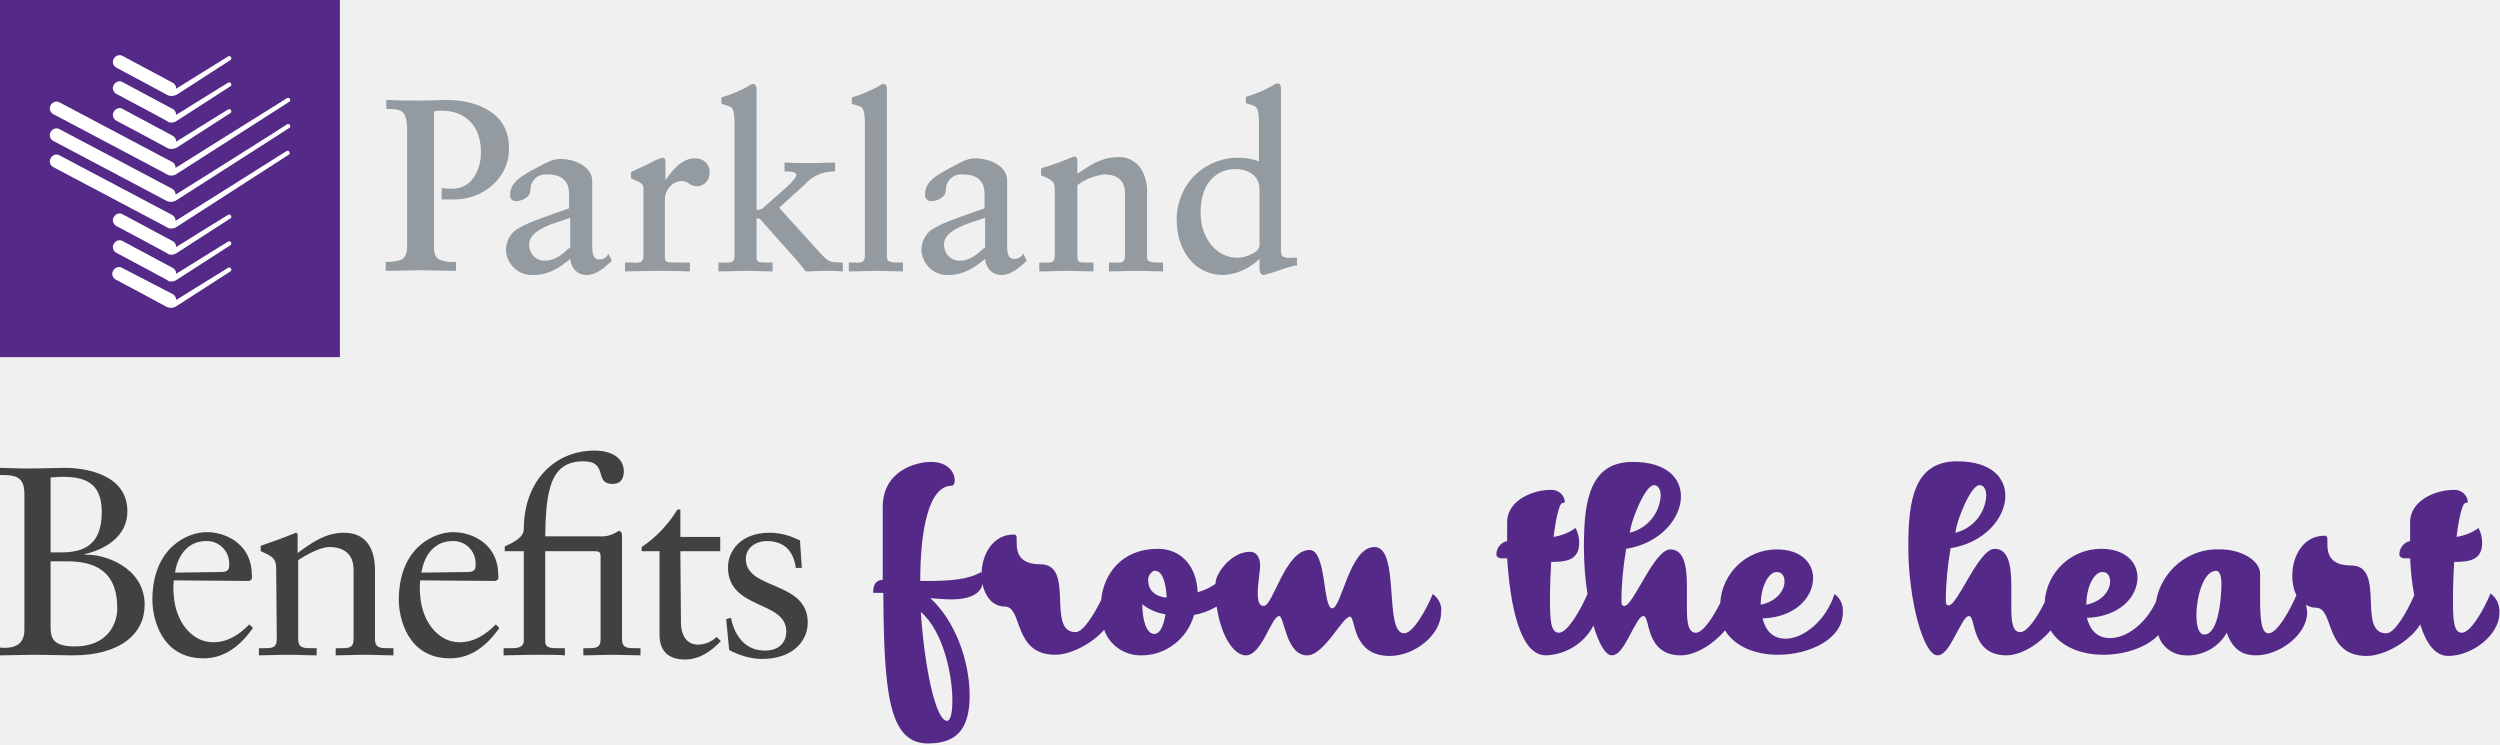
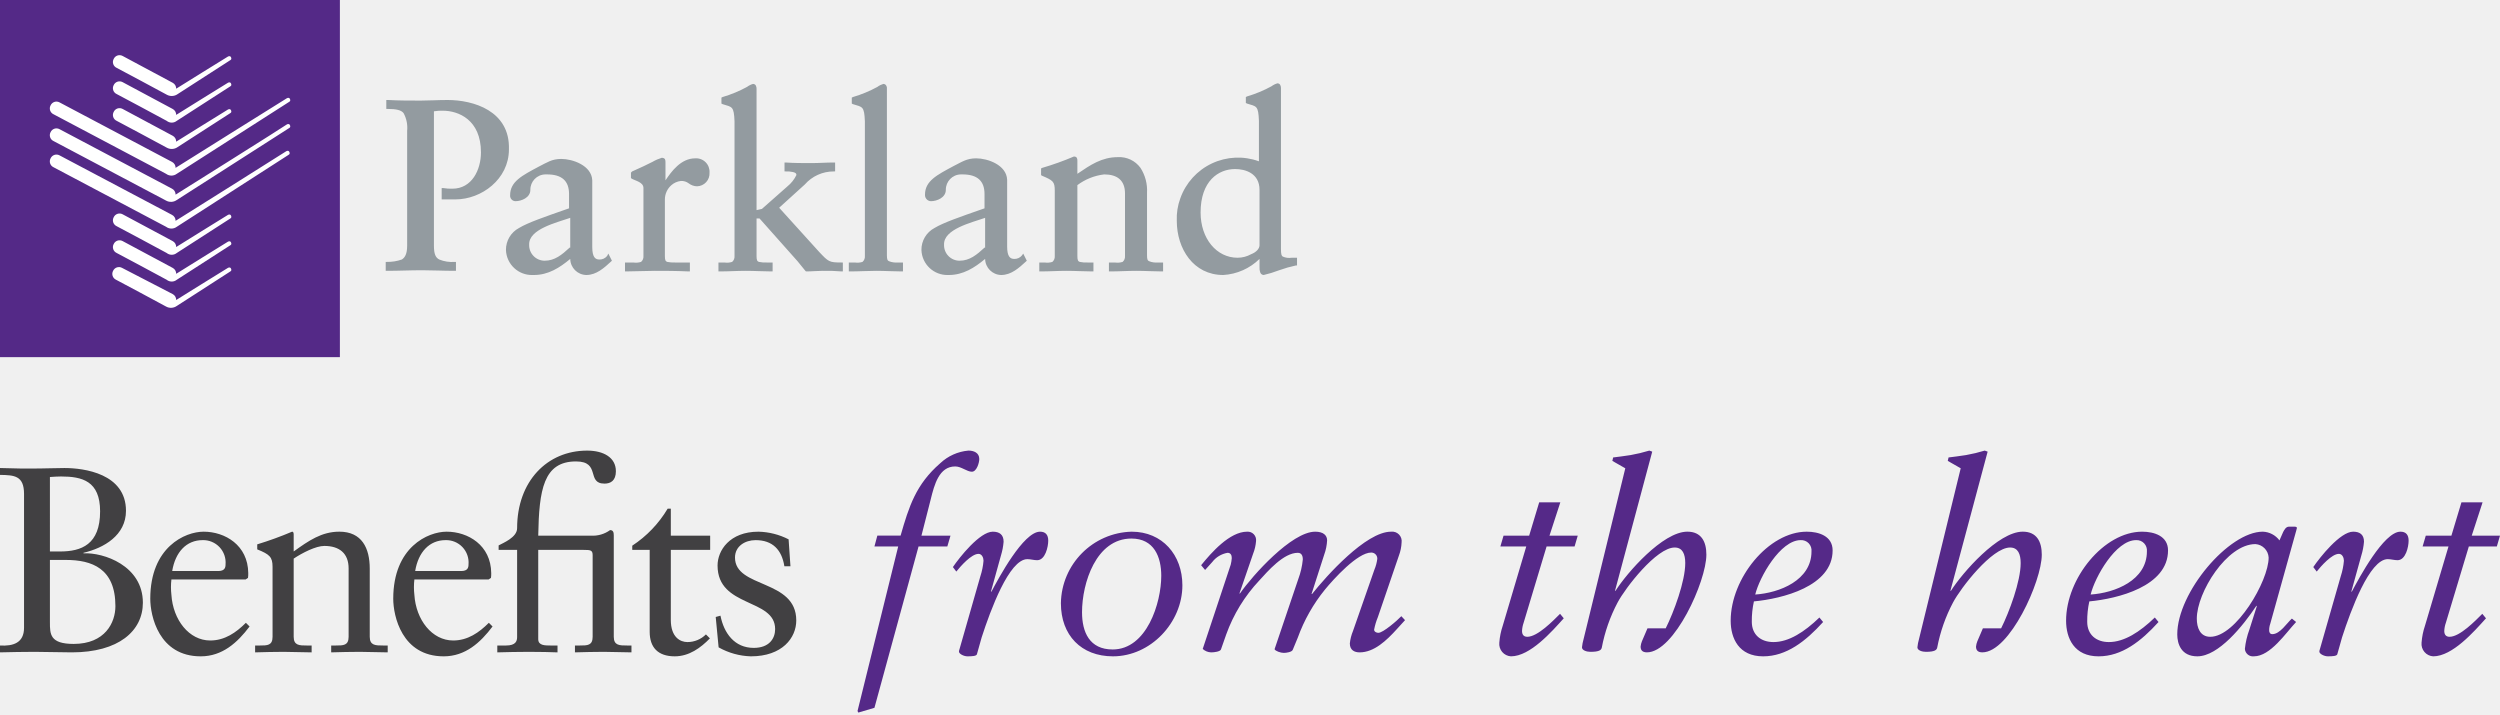
- <svg xmlns="http://www.w3.org/2000/svg" version="1.1" id="Layer_1" x="0px" y="0px" viewBox="0 0 420 125" style="enable-background:new 0 0 420 125;" xml:space="preserve">
-   <style type="text/css">
- 	.st0{fill:#939BA0;}
- 	.st1{fill:#542987;}
- 	.st2{fill:#FFFFFF;}
- 	.st3{fill:#552988;}
- 	.st4{fill:#414042;}
- </style>
-   <g>
-     <g>
-       <path class="st0" d="M205.5,46.2c2.3-0.1,4.4-1.1,6.1-2.7v1.4c0,0.3,0,0.5,0.1,0.8c0.1,0.3,0.3,0.5,0.6,0.5h0    c0.9-0.2,1.8-0.5,2.6-0.8c1.2-0.4,2.2-0.7,2.8-0.8h0.2v-1.3H217c-0.5,0.1-1,0-1.5-0.2c-0.2-0.1-0.3-0.4-0.3-1.3v-27    c0-0.3-0.1-0.8-0.6-0.8c-0.4,0.1-0.7,0.3-1,0.5c-1.3,0.7-2.7,1.3-4.1,1.7l-0.2,0.1v1l0.2,0.1c1.6,0.5,1.9,0.3,2,2.9v6.8    c-5.4-1.9-11.3,0.8-13.2,6.2c-0.4,1.2-0.7,2.5-0.6,3.8C197.7,41.8,200.5,46.2,205.5,46.2z M207.5,28.4c1.7,0,4.1,0.7,4.1,3.5v9.3    c0,0.6-0.6,1.2-1.4,1.5c-0.7,0.4-1.5,0.6-2.3,0.6c-3.5,0-6.2-3.2-6.2-7.6C201.7,30.4,204.7,28.4,207.5,28.4L207.5,28.4z" />
-       <path class="st0" d="M193.1,43.9c-0.3-0.1-0.4-0.3-0.4-1l0-10.5c0.1-1.5-0.3-2.9-1.1-4.2c-0.9-1.2-2.3-1.9-3.8-1.8    c-2.7,0-4.6,1.3-6.8,2.8l0-2.2c0-0.2,0-0.3-0.1-0.5c-0.1-0.1-0.2-0.2-0.4-0.2l-0.1,0l0,0c-1.7,0.7-3.5,1.4-5.3,1.9l-0.2,0.1l0,1.1    l0.1,0.1c1.9,0.8,2.2,1,2.2,2.5V43c0,0.6-0.2,0.8-0.4,1c-0.4,0.1-0.9,0.2-1.3,0.1l-0.7,0l-0.2,0v1.5l0.2,0c1.5,0,2.9-0.1,4.4-0.1    c1.5,0,2.9,0.1,4.3,0.1h0.2v-1.5l-1,0c-0.5,0-0.9,0-1.3-0.1c-0.3-0.1-0.4-0.3-0.4-1l0-11.9c1.3-1,2.9-1.6,4.5-1.8    c2.2,0,3.5,1,3.5,3.2V43c0,0.6-0.2,0.8-0.4,1c-0.4,0.1-0.9,0.2-1.3,0.1h-1v1.5l0.2,0c1.5,0,2.9-0.1,4.4-0.1c1.5,0,2.9,0.1,4.3,0.1    h0.2v-1.5h-1C194,44.1,193.5,44.1,193.1,43.9z" />
-       <path class="st0" d="M156.4,33.8c1,0,2.5-0.6,2.5-1.9c0-1.4,1.1-2.6,2.5-2.6c0.1,0,0.2,0,0.3,0c2.5,0,3.7,1.1,3.7,3.3V35    c-4.3,1.5-6.9,2.4-8.4,3.3c-1.4,0.7-2.2,2.2-2.2,3.7c0.1,2.4,2.1,4.3,4.5,4.2c0,0,0.1,0,0.1,0c2.4,0,4.3-1.2,6.1-2.7    c0.1,1.5,1.2,2.7,2.7,2.7c1.7,0,3-1.2,4.2-2.3l0.1-0.1l-0.1-0.2l-0.5-1l-0.2,0.3c-0.3,0.4-0.8,0.6-1.3,0.6c-0.7,0-1.2-0.4-1.2-2.1    V30.2c-0.1-2.5-3.3-3.6-5.2-3.6c-1.6,0-2.4,0.6-3.8,1.3c-2.8,1.5-4.8,2.5-4.8,4.8C155.4,33.3,155.8,33.8,156.4,33.8    C156.3,33.8,156.3,33.8,156.4,33.8z M165.4,41.6c-1.3,1.2-2.5,2.2-4.2,2.2c-1.5,0-2.6-1.2-2.6-2.7c-0.1-2.6,4.6-3.7,6.9-4.5V41.6z    " />
-       <path class="st0" d="M149.4,43.9c-0.3-0.1-0.4-0.3-0.4-1V14.9c0-0.2,0-0.4-0.1-0.5c-0.1-0.2-0.3-0.3-0.5-0.3    c-0.4,0.1-0.7,0.3-1,0.5c-1.3,0.7-2.7,1.3-4.1,1.7l-0.2,0.1v1l0.2,0.1c1.6,0.5,1.9,0.3,2,2.9V43c0,0.6-0.2,0.8-0.4,1    c-0.4,0.1-0.9,0.2-1.3,0.1h-1v1.5l0.2,0c1.5,0,3-0.1,4.4-0.1c1.5,0,2.9,0.1,4.3,0.1h0.2v-1.5h-0.9    C150.3,44.1,149.8,44.1,149.4,43.9z" />
-       <path class="st0" d="M137.6,42.3l-6.7-7.4l4.3-3.9c1.2-1.4,3-2.2,4.9-2.2h0.2v-1.5l-0.2,0c-1.3,0-2.5,0.1-3.8,0.1    c-1.4,0-2.9,0-4.3-0.1l-0.2,0v1.5h0.2c0.4,0,0.8,0,1.2,0.1c0.4,0.1,0.6,0.2,0.6,0.5c0,0.3-0.9,1.4-1.5,1.9l-4.3,3.8l-0.9,0.2V14.9    c0-0.3-0.1-0.8-0.6-0.8c-0.4,0.1-0.7,0.3-1,0.5c-1.3,0.7-2.7,1.3-4.1,1.7l-0.2,0.1v1l0.2,0.1c1.6,0.5,1.9,0.3,2,2.9V43    c0,0.6-0.2,0.8-0.4,1c-0.4,0.1-0.9,0.2-1.3,0.1h-1v1.5l0.2,0c1.5,0,2.9-0.1,4.4-0.1c1.5,0,2.9,0.1,4.3,0.1l0.2,0v-1.5h-1    c-0.5,0-0.9,0-1.3-0.1c-0.3-0.1-0.4-0.3-0.4-1v-6.3h0.5l6.4,7.2c0.4,0.5,0.9,1.1,1.3,1.6l0.1,0.1l0.1,0c0.9,0,1.8-0.1,2.7-0.1    c1.4,0,2.1,0,3.2,0.1l0.2,0v-1.5l-0.2,0C139.3,44.1,139.2,44,137.6,42.3z" />
-       <path class="st0" d="M116.8,26.6c-2.4,0-4,2.2-5,3.7v-3c0-0.2,0-0.4-0.1-0.6c-0.1-0.1-0.3-0.2-0.5-0.2c-0.6,0.2-1.1,0.4-1.6,0.7    c-0.8,0.4-2,1-3.4,1.6L106,29v0.9l0.1,0.1c0.7,0.4,2,0.6,2,1.6V43c0,0.6-0.2,0.8-0.4,1c-0.4,0.1-0.9,0.2-1.3,0.1H105v1.5l0.2,0    c1.5,0,3.2-0.1,4.8-0.1c1.7,0,3.4,0,5.7,0.1l0.2,0v-1.5h-2.5c-0.4,0-0.9,0-1.3-0.1c-0.3-0.1-0.4-0.3-0.4-1l0-9.5    c0-0.9,0.4-1.8,1.1-2.4c0.4-0.4,1-0.6,1.6-0.7c0.5,0,0.9,0.1,1.3,0.4c0.4,0.3,0.9,0.5,1.4,0.5c1.2,0,2.2-1.1,2.1-2.3c0,0,0,0,0,0    C119.3,27.6,118.2,26.6,116.8,26.6C116.8,26.6,116.8,26.6,116.8,26.6z" />
-       <path class="st0" d="M86.6,33.8c1,0,2.5-0.6,2.5-1.9c0-1.4,1.1-2.6,2.5-2.6c0.1,0,0.2,0,0.3,0c2.5,0,3.7,1.1,3.7,3.3V35    c-4.3,1.5-6.9,2.4-8.4,3.3c-1.4,0.7-2.2,2.2-2.2,3.7c0.1,2.4,2.1,4.3,4.5,4.2c0.1,0,0.1,0,0.2,0c2.4,0,4.3-1.2,6.1-2.7    c0.1,1.5,1.2,2.7,2.7,2.7c1.7,0,3-1.2,4.2-2.3l0.1-0.1l-0.1-0.2l-0.5-1L102,43c-0.3,0.4-0.8,0.6-1.3,0.6c-0.7,0-1.2-0.4-1.2-2.1    l0-11.2c-0.1-2.5-3.3-3.6-5.2-3.6c-1.6,0-2.4,0.6-3.8,1.3c-2.8,1.5-4.8,2.5-4.8,4.8C85.6,33.3,86.1,33.8,86.6,33.8    C86.6,33.8,86.6,33.8,86.6,33.8z M95.7,41.6c-1.3,1.2-2.5,2.2-4.2,2.2c-1.5,0-2.6-1.2-2.6-2.7c-0.1-2.6,4.6-3.7,6.9-4.5V41.6z" />
-       <path class="st0" d="M75.2,16.8c-1.7,0-3.1,0.1-4.5,0.1c-1.8,0-3.7,0-5.5-0.1l-0.3,0l0,0.2l0,1.3h0.2c1.5,0,2.3,0.2,2.7,0.7    c0.4,0.5,0.6,1.5,0.6,3v19.3c0,1.4-0.4,2-0.9,2.3c-0.8,0.3-1.7,0.4-2.5,0.4l-0.2,0v1.5l0.2,0c2,0,3.9-0.1,5.9-0.1    c1.8,0,3.5,0.1,5.5,0.1h0.2l0-1.5l-0.2,0c-0.9,0.1-1.8-0.1-2.6-0.4c-0.6-0.3-0.9-0.9-0.9-2.3V18.7c0.5-0.1,1-0.1,1.5-0.1    c2.6,0,6.4,1.5,6.4,7c0,2.9-1.5,6.1-4.8,6.1c-0.5,0-1,0-1.5-0.1l-0.3,0v1.9h0.2c0.6,0,1.3,0,2.1,0c4.4,0,9-3.4,9-8.4    C85.7,18.6,79.5,16.8,75.2,16.8z" />
-     </g>
-     <rect class="st1" width="57.1" height="60" />
-     <path class="st2" d="M29.7,15.9l9-5.8c0.2-0.1,0.2-0.3,0.1-0.5c0,0,0,0,0,0l0,0c-0.1-0.2-0.3-0.2-0.5-0.1c-0.2,0.1-8.7,5.4-8.7,5.4   c0-0.4-0.2-0.8-0.6-1l-8.4-4.5c-0.5-0.3-1.2-0.1-1.5,0.5c0,0,0,0,0,0l0,0c-0.3,0.5-0.1,1.2,0.5,1.5c0,0,0,0,0,0   c0,0,7.9,4.2,8.4,4.5C28.4,16.2,29.1,16.2,29.7,15.9z" />
-     <path class="st2" d="M29.7,20.3l9-5.8c0.2-0.1,0.2-0.3,0.1-0.5c0,0,0,0,0,0l0,0c-0.1-0.2-0.3-0.2-0.5-0.1c-0.2,0.1-8.7,5.4-8.7,5.4   c0-0.4-0.2-0.8-0.6-1l-8.4-4.5c-0.5-0.3-1.2-0.1-1.5,0.5c0,0,0,0,0,0l0,0c-0.3,0.5-0.1,1.2,0.5,1.5c0,0,7.9,4.2,8.4,4.5   C28.4,20.7,29.1,20.7,29.7,20.3z" />
-     <path class="st2" d="M29.7,24.8l9-5.8c0.2-0.1,0.2-0.3,0.1-0.5c0,0,0,0,0,0l0,0c-0.1-0.2-0.3-0.2-0.5-0.1c-0.2,0.1-8.7,5.4-8.7,5.4   c0-0.4-0.2-0.8-0.6-1l-8.4-4.5c-0.5-0.3-1.2-0.1-1.5,0.5c0,0,0,0,0,0l0,0c-0.3,0.5-0.1,1.2,0.5,1.5c0,0,0,0,0,0   c0,0,7.9,4.2,8.4,4.5C28.4,25.1,29.1,25.1,29.7,24.8z" />
-     <path class="st2" d="M29.7,29.2l18.9-12.1c0.2-0.1,0.2-0.3,0.1-0.5l0,0c-0.1-0.2-0.3-0.2-0.5-0.1C48,16.6,29.5,28.2,29.5,28.2   c0-0.4-0.2-0.8-0.6-1L10,17.2c-0.5-0.3-1.2-0.1-1.5,0.5l0,0c-0.3,0.5-0.1,1.2,0.5,1.5c0,0,0,0,0,0c0,0,18.3,9.7,18.9,10   C28.4,29.6,29.1,29.6,29.7,29.2z" />
-     <path class="st2" d="M29.7,33.6l18.9-12.1c0.2-0.1,0.2-0.3,0.1-0.5l0,0c-0.1-0.2-0.3-0.2-0.5-0.1C48,21.1,29.5,32.7,29.5,32.7   c0-0.4-0.2-0.8-0.6-1L10,21.7c-0.5-0.3-1.2-0.1-1.5,0.5c0,0,0,0,0,0l0,0c-0.3,0.5-0.1,1.2,0.5,1.5c0,0,0,0,0,0   c0,0,18.3,9.7,18.9,10C28.4,34,29.1,34,29.7,33.6z" />
-     <path class="st2" d="M29.7,38.1L48.5,26c0.2-0.1,0.2-0.3,0.1-0.5l0,0c-0.1-0.2-0.3-0.2-0.5-0.1C48,25.5,29.5,37.1,29.5,37.1   c0-0.4-0.2-0.8-0.6-1L10,26.1c-0.5-0.3-1.2-0.1-1.5,0.5l0,0c-0.3,0.5-0.1,1.2,0.5,1.5c0,0,18.3,9.7,18.9,10   C28.4,38.5,29.1,38.5,29.7,38.1z" />
-     <path class="st2" d="M29.7,42.5l9-5.8c0.2-0.1,0.2-0.3,0.1-0.5c0,0,0,0,0,0l0,0c-0.1-0.2-0.3-0.2-0.5-0.1c-0.2,0.1-8.7,5.4-8.7,5.4   c0-0.4-0.2-0.8-0.6-1l-8.4-4.5c-0.5-0.3-1.2-0.1-1.5,0.5l0,0c-0.3,0.5-0.1,1.2,0.5,1.5c0,0,7.9,4.2,8.4,4.5   C28.4,42.9,29.1,42.9,29.7,42.5z" />
-     <path class="st2" d="M29.7,47l9-5.8c0.2-0.1,0.2-0.3,0.1-0.5c0,0,0,0,0,0l0,0c-0.1-0.2-0.3-0.2-0.5-0.1c-0.2,0.1-8.7,5.4-8.7,5.4   c0-0.4-0.2-0.8-0.6-1l-8.4-4.5c-0.5-0.3-1.2-0.1-1.5,0.5c0,0,0,0,0,0l0,0c-0.3,0.5-0.1,1.2,0.5,1.5c0,0,7.9,4.2,8.4,4.5   C28.4,47.4,29.1,47.4,29.7,47z" />
-     <path class="st2" d="M29.7,51.4l9-5.8c0.2-0.1,0.2-0.3,0.1-0.5c0,0,0,0,0,0l0,0c-0.1-0.2-0.3-0.2-0.5-0.1c-0.2,0.1-8.7,5.4-8.7,5.4   c0-0.4-0.2-0.8-0.6-1L20.5,45c-0.5-0.3-1.2-0.1-1.5,0.5c0,0,0,0,0,0l0,0c-0.3,0.5-0.1,1.2,0.5,1.5c0,0,7.9,4.2,8.4,4.5   C28.4,51.8,29.1,51.8,29.7,51.4z" />
-   </g>
-   <g>
-     <path class="st3" d="M155.8,97.6h-1.2c0-8.5,1.4-16,5.3-16c0.3,0,0.5-0.4,0.5-0.9c0-1.2-1-3.1-4-3.1c-2.4,0-8.1,1.4-8.1,7.6   c0,4.5,0,8.6,0,12.2c-1.4,0.1-1.6,1.1-1.6,2.2c0.5,0,1.1,0,1.7,0c0.1,16.8,0.9,25.3,7.5,25.3c4.9,0,7-2.5,7-8.1   c0-5.8-2.5-12.6-6.6-16.3c1.4,0.1,2.5,0.2,3.5,0.2c3,0,5.3-0.9,5.3-3.1c0-0.5-0.1-1-0.3-1.5C162.7,97.4,159.4,97.6,155.8,97.6z    M160,117.7c0,2-0.3,3.4-0.9,3.4c-1.9,0-3.8-9-4.4-18.3C158.5,106.1,160,113.4,160,117.7z M240.7,99.8c-1,2.5-3.3,6.6-4.8,6.6   c-3.5,0-0.6-14.5-5-14.5c-4.2,0-5.5,10.3-7.1,10.3s-0.9-9.8-3.8-9.8c-4.1,0-6.1,9.4-7.7,9.4c-0.8,0-1-0.9-1-2.2   c0-1.6,0.4-3.6,0.4-4.6c0-1-0.4-2.3-1.7-2.3c-3.2,0-5.8,3.7-5.8,5.3c0,0,0,0.1,0,0.1c-0.9,0.6-1.9,1.1-3,1.4   c-0.1-3.9-2.4-7.3-6.7-7.3c-6,0-9.1,4.2-9.5,8.6c-1.2,2.4-3,5.4-4.3,5.4c-5,0,0-11.4-5.9-11.4c-3.6,0-4-2-4-3.6v-0.9   c0-0.3-0.2-0.5-0.4-0.5c0,0,0,0-0.1,0c-3.6,0-5.4,3.5-5.4,6.7c0,2.8,1.4,5.4,3.9,5.4c3.1,0,1.3,8.1,8.5,8.1c2.6,0,6.2-1.9,8.2-4.2   c0.9,2.6,3.4,4.3,6.1,4.3c4.2,0.1,7.9-2.8,9-6.8c1.3-0.2,2.6-0.7,3.8-1.4c0.8,5.3,3,8.2,4.9,8.2c2.7,0,4.3-6.6,5.6-6.6   c0.9,0,1.1,6.6,4.7,6.6c2.9,0,5.9-6.5,7.2-6.5c1,0,0.2,6.6,6.7,6.6c4.1,0,8.6-3.5,8.6-7.3C242.3,101.7,241.7,100.5,240.7,99.8z    M193.9,106.5c-1.3,0-2-2.4-2-5c1.1,0.9,2.5,1.5,3.9,1.7C195.5,105.1,194.9,106.5,193.9,106.5L193.9,106.5z M192.9,97.6   c-0.1-0.7,0.3-1.3,0.9-1.7c0.1,0,0.2,0,0.3,0c1.2,0,1.8,2.1,1.9,4.5C193.7,100.2,192.9,98.8,192.9,97.6L192.9,97.6z M308.2,99.8   c-1.5,4.6-5.3,7.5-8.2,7.5c-2.3,0-3.4-1.5-3.9-3.4c5.6-0.2,8.5-3.6,8.5-6.8c0-2.5-2-4.8-6.1-4.8c-5,0-9.2,3.9-9.5,9   c-1.2,2.4-2.9,5-4.1,5c-1.3,0-1.5-1.8-1.5-4.1c0-1.2,0-2.5,0-3.7c0-3.2-0.4-6.2-2.8-6.2c-2.7,0-6.2,9.5-7.7,9.5   c-0.5,0-0.5-0.4-0.5-0.8c0-2.9,0.3-5.9,0.8-8.8c5.7-0.9,9.2-5.1,9.2-8.8c0-3-2.3-5.8-8.1-5.8c-7.3,0-8.2,6.7-8.2,14.2V92   c0,2.6,0.2,5.3,0.6,7.8c-1.1,2.5-3.3,6.5-4.8,6.5c-1.4,0-1.5-2.2-1.5-5.5c0-2.8,0.1-4.6,0.2-6.4h0.2c2.5,0,4.5-0.4,4.5-3.2   c0-0.9-0.2-1.7-0.6-2.5c-1.1,0.8-2.4,1.3-3.7,1.5c0.4-3.3,1-5.7,1.5-5.7c0.3,0,0.4-0.1,0.4-0.2c-0.1-1.2-1.2-2.1-2.4-2c0,0,0,0,0,0   c-3.2,0-7.3,1.9-7.3,5.4c0,1,0,2.1,0,3.2c-1.1,0.2-1.9,1.3-1.8,2.4c0,0.2,0.5,0.5,0.7,0.5c0.3,0,0.7,0,1.1,0   c0.5,7.7,2.1,16.3,6.5,16.3c3.4-0.1,6.5-2.1,8-5c0.9,3,2,5,3.1,5c1.6,0,2.8-3.2,3.9-5c0.5-0.9,0.9-1.6,1.4-1.6   c1.2,0,0.2,6.6,6.3,6.6c2.5,0,5.6-2,7.4-4.2c1.7,2.8,5.2,4.1,8.9,4.1c5.4,0,10.9-2.7,10.9-7.1C309.7,101.7,309.2,100.5,308.2,99.8z    M274.9,85.8c0.4-1,1.8-4.3,3-4.3c0.7,0,1.1,0.8,1.1,1.8c-0.2,3-2.3,5.5-5.2,6.2C274,88.2,274.4,87,274.9,85.8z M298.5,96.1   c0.9,0,1.3,0.7,1.3,1.6c0,1.4-1.2,3.3-4,3.9C295.8,98.8,297,96.1,298.5,96.1z M418.4,99.7c-1,2.5-3.3,6.6-4.8,6.6   c-1.4,0-1.5-2.2-1.5-5.5c0-2.8,0.1-4.6,0.2-6.4h0.2c2.5,0,4.5-0.4,4.5-3.2c0-0.9-0.2-1.7-0.6-2.5c-1.1,0.8-2.4,1.3-3.7,1.5   c0.4-3.3,1-5.7,1.5-5.7c0.3,0,0.4-0.1,0.4-0.2c-0.1-1.2-1.2-2.1-2.4-2c0,0,0,0,0,0c-3.2,0-7.3,1.9-7.3,5.4c0,1,0,2.1,0,3.2   c-1.1,0.2-1.9,1.3-1.8,2.4c0,0.2,0.5,0.5,0.7,0.5c0.3,0,0.7,0,1.1,0c0.1,2.1,0.3,4.2,0.7,6.2c-1.1,2.5-3.2,6.4-4.7,6.4   c-5,0,0-11.4-5.9-11.4c-3.6,0-4-2-4-3.6v-0.9c0-0.3-0.2-0.5-0.4-0.5c0,0,0,0-0.1,0c-3.6,0-5.4,3.5-5.4,6.7c0,1.1,0.2,2.3,0.7,3.3   c-1.1,2.5-3.2,6.4-4.7,6.4c-1.3,0-1.4-2.9-1.4-5.9c0-1.4,0-2.9,0-4.1c0-2.3-3.3-4.1-6.6-4.1c-5.3-0.3-10,3.5-10.9,8.8   c-1.8,3.8-5,6.1-7.7,6.1c-2.3,0-3.4-1.5-3.9-3.4c5.6-0.2,8.5-3.6,8.5-6.8c0-2.5-2-4.8-6.1-4.8c-5,0-9.2,3.9-9.5,9   c-1.2,2.4-2.9,5-4.1,5c-1.3,0-1.5-1.8-1.5-4.1c0-1.2,0-2.5,0-3.7c0-3.2-0.4-6.2-2.8-6.2c-2.7,0-6.2,9.5-7.7,9.5   c-0.5,0-0.5-0.4-0.5-0.8c0-2.9,0.3-5.9,0.8-8.8c5.7-0.9,9.2-5.1,9.2-8.8c0-3-2.3-5.8-8.1-5.8c-7.3,0-8.2,6.7-8.2,14.2V92   c0,8.6,2.5,18.1,4.9,18.1c1.6,0,2.8-3.2,3.9-5c0.5-0.9,0.9-1.6,1.4-1.6c1.2,0,0.2,6.6,6.3,6.6c2.5,0,5.6-2,7.4-4.2   c1.7,2.8,5.2,4.1,8.9,4.1c3.5,0,7.2-1.2,9.2-3.3c0.6,2,2.4,3.3,4.4,3.4c2.9,0.2,5.7-1.3,7.1-3.8c1.1,3.2,3.1,3.8,4.9,3.8   c4,0,8.6-3.5,8.6-7.2c0-0.4-0.1-0.9-0.2-1.3c0.5,0.3,1.1,0.5,1.7,0.5c3.1,0,1.3,8.1,8.5,8.1c3.1,0,7.4-2.6,9-5.3   c1,3.2,2.5,5.3,4.7,5.3c4,0,8.6-3.5,8.6-7.2C420,101.6,419.4,100.4,418.4,99.7z M329.6,85.8c0.4-1,1.8-4.3,3-4.3   c0.7,0,1.1,0.8,1.1,1.8c-0.2,3-2.3,5.5-5.2,6.2C328.7,88.2,329.1,87,329.6,85.8z M353.2,96.1c0.9,0,1.3,0.7,1.3,1.6   c0,1.4-1.2,3.3-4,3.9C350.5,98.8,351.7,96.1,353.2,96.1L353.2,96.1z M370.3,106.6c-0.9,0-1.3-1.4-1.3-3.2c0-3.2,1.2-7.5,3.3-7.5   c0.8,0,0.9,1.4,0.9,2.2C373.2,100.1,372.8,106.6,370.3,106.6L370.3,106.6z" />
-     <path class="st4" d="M122,104l0.5,5.2c1.7,0.9,3.6,1.5,5.5,1.5c5.4,0,7.7-3.2,7.7-6.1c0-7.1-10.4-5.4-10.4-10.7c0-1.9,1.7-3,3.5-3   c2.9,0,4.5,1.6,4.9,4.5h1l-0.3-4.6c-1.6-0.8-3.3-1.3-5.1-1.3c-5,0-7,3.2-7,5.8c0,7.2,9.8,5.5,9.8,10.8c0,1.6-1,3.2-3.6,3.2   c-3.3,0-5.1-2.5-5.7-5.5L122,104z M114.3,92.6h6.7v-2.4h-6.7v-4.6h-0.5c-1.5,2.5-3.6,4.7-6,6.3v0.7h3v14c0,2.7,1.4,4.2,4.3,4.2   c2.4,0,4.4-1.4,6-3.1l-0.7-0.7c-0.8,0.8-2,1.3-3.2,1.3c-1.2,0-2.8-0.8-2.8-3.8L114.3,92.6z M91.7,92.6h7.7c1.2,0,1.5,0,1.5,0.9   v13.9c0,1.5-0.9,1.5-2.2,1.5H98v1.2c1.7,0,3.3-0.1,4.9-0.1s3.2,0.1,4.7,0.1v-1.2h-0.8c-1.3,0-2.3,0-2.3-1.5V90.1   c0-0.5-0.1-0.9-0.6-0.9c-1,0.7-2.1,1-3.3,0.9h-9c0.1-7.8,0.9-12.6,6.4-12.6c4.3,0,1.7,3.8,4.9,3.8c1,0,1.9-0.5,1.9-2.1   c0-2.3-2.1-3.5-4.9-3.5c-6.8,0-11.9,5.2-11.9,13.2c0,1.6-2.4,2.5-3.2,2.9v0.8h3.2v14.9c0,0.7-0.2,1.4-1.9,1.4h-1.5v1.2   c1.6,0,3.5-0.1,5.4-0.1c1.9,0,3.8,0,4.9,0.1v-1.2h-1.2c-1,0-2.1,0-2.1-1.1V92.6z M70.8,96.2c0.5-3.2,2.4-5.3,5.2-5.3   c2.1-0.1,3.9,1.6,3.9,3.7c0,0.1,0,0.3,0,0.4c0,0.5-0.1,1.1-1.3,1.1L70.8,96.2z M83.3,97.6l0.4-0.3c0-0.3,0.1-0.5,0-0.8   c0-4.8-4-7.1-7.6-7.1c-3.2,0-9.1,2.6-9.1,11.4c0,2.9,1.4,9.8,8.6,9.8c3.7,0,6.3-2.3,8.3-5.1l-0.6-0.6c-1.7,1.7-3.6,3-6.1,3   c-3.6,0-6.3-3.5-6.6-7.8c-0.1-0.9-0.1-1.7,0-2.6L83.3,97.6z M46.5,107.4c0,1.5-0.9,1.5-2.2,1.5h-0.8v1.2c1.6,0,3.2-0.1,4.9-0.1   s3.2,0.1,4.8,0.1v-1.2h-0.8c-1.3,0-2.3,0-2.3-1.5V94.1c1.5-1,3.8-2.2,5.2-2.2c2.6,0,4.1,1.3,4.1,3.8v11.7c0,1.5-0.9,1.5-2.2,1.5   h-0.8v1.2c1.6,0,3.2-0.1,4.9-0.1s3.2,0.1,4.8,0.1v-1.2h-0.8c-1.3,0-2.3,0-2.3-1.5V95.8c0-3.5-1.4-6.3-5.2-6.3c-3,0-5.2,1.5-7.8,3.4   v-2.9c0-0.4-0.1-0.5-0.3-0.5c-1.9,0.8-3.9,1.5-5.9,2.2v0.9c2.1,0.9,2.6,1.3,2.6,3L46.5,107.4z M29.4,96.2c0.5-3.2,2.4-5.3,5.2-5.3   c2.1-0.1,3.9,1.6,3.9,3.7c0,0.1,0,0.3,0,0.4c0,0.5-0.1,1.1-1.3,1.1L29.4,96.2z M41.9,97.6l0.4-0.3c0-0.3,0.1-0.5,0-0.8   c0-4.8-4-7.1-7.6-7.1c-3.2,0-9.1,2.6-9.1,11.4c0,2.9,1.4,9.8,8.6,9.8c3.7,0,6.3-2.3,8.3-5.1l-0.6-0.6c-1.7,1.7-3.6,3-6.1,3   c-3.6,0-6.3-3.5-6.6-7.8c-0.1-0.9-0.1-1.7,0-2.6L41.9,97.6z M0,110.1c1.9,0,3.9-0.1,5.9-0.1c2.1,0,4.2,0.1,6.3,0.1   c8,0,12.1-3.6,12.1-8.5c0-6.3-6.8-8.6-10.1-8.4v-0.1c3.5-0.8,7.2-3,7.2-7.2c0-6.3-7.2-7.3-10.5-7.3c-1.6,0-3.3,0.1-5.9,0.1H3.7   c-1.2,0-2.5-0.1-3.7-0.1v1.2c2.4,0,4.1,0.1,4.1,3.2v22.8c0,2.6-1.8,3.2-4.1,3V110.1z M8.5,80.2c0.7,0,1.3-0.1,1.9-0.1   c3.6,0,6.7,0.8,6.7,5.9c0,5.7-3.2,6.8-6.8,6.8H8.5V80.2z M8.5,94.3h2.7c4.5,0,8.5,1.4,8.5,7.9c0,2.8-1.8,6.4-7.1,6.4   c-4.1,0-4.1-1.7-4.1-3.7L8.5,94.3z" />
-   </g>
+ <svg xmlns="http://www.w3.org/2000/svg" viewBox="0 0 420 120">
+   <path d="M205.5,46.2a9.49,9.49,0,0,0,6.1-2.7v1.4a2.202,2.202,0,0,0,.1.8.634.634,0,0,0,.6.5h0a19.753,19.753,0,0,0,2.6-.8,22.23,22.23,0,0,1,2.8-.8h.2V43.3H217a2.622,2.622,0,0,1-1.5-.2c-.2-.1-.3-.4-.3-1.3v-27c0-.3-.1-.8-.6-.8a3.128,3.128,0,0,0-1,.5,20.877,20.877,0,0,1-4.1,1.7l-.2.1v1l.2.1c1.6.5,1.9.3,2,2.9v6.8a10.275,10.275,0,0,0-13.2,6.2,9.779,9.779,0,0,0-.6,3.8C197.7,41.8,200.5,46.2,205.5,46.2Zm2-17.8c1.7,0,4.1.7,4.1,3.5v9.3c0,.6-.6,1.2-1.4,1.5a4.645,4.645,0,0,1-2.3.6c-3.5,0-6.2-3.2-6.2-7.6,0-5.3,3-7.3,5.8-7.3ZM193.1,43.9c-.3-.1-.4-.3-.4-1V32.4a6.992,6.992,0,0,0-1.1-4.2,4.385,4.385,0,0,0-3.8-1.8c-2.7,0-4.6,1.3-6.8,2.8V27a.901.901,0,0,0-.1-.5.52.52,0,0,0-.4-.2h-.1a47.635,47.635,0,0,1-5.3,1.9l-.2.1v1.1l.1.1c1.9.8,2.2,1,2.2,2.5V43a1.175,1.175,0,0,1-.4,1,2.879,2.879,0,0,1-1.3.1h-.9v1.5h.2c1.5,0,2.9-.1,4.4-.1s2.9.1,4.3.1h.2V44.1h-1a5.283,5.283,0,0,1-1.3-.1c-.3-.1-.4-.3-.4-1V31.1a9.327,9.327,0,0,1,4.5-1.8c2.2,0,3.5,1,3.5,3.2V43a1.175,1.175,0,0,1-.4,1,2.879,2.879,0,0,1-1.3.1h-1v1.5h.2c1.5,0,2.9-.1,4.4-.1s2.9.1,4.3.1h.2V44.1h-1A2.953,2.953,0,0,1,193.1,43.9ZM156.4,33.8c1,0,2.5-.6,2.5-1.9a2.562,2.562,0,0,1,2.5-2.6h.3c2.5,0,3.7,1.1,3.7,3.3V35c-4.3,1.5-6.9,2.4-8.4,3.3a4.133,4.133,0,0,0-2.2,3.7,4.355,4.355,0,0,0,4.5,4.2h.1c2.4,0,4.3-1.2,6.1-2.7a2.754,2.754,0,0,0,2.7,2.7c1.7,0,3-1.2,4.2-2.3l.1-.1-.1-.2-.5-1-.2.3a1.612,1.612,0,0,1-1.3.6c-.7,0-1.2-.4-1.2-2.1V30.2c-.1-2.5-3.3-3.6-5.2-3.6-1.6,0-2.4.6-3.8,1.3-2.8,1.5-4.8,2.5-4.8,4.8a1.028,1.028,0,0,0,1,1.1Zm9,7.8c-1.3,1.2-2.5,2.2-4.2,2.2a2.606,2.606,0,0,1-2.6-2.7c-.1-2.6,4.6-3.7,6.9-4.5v5Zm-16,2.3c-.3-.1-.4-.3-.4-1v-28a.749.749,0,0,0-.1-.5.55.55,0,0,0-.5-.3,3.128,3.128,0,0,0-1,.5,20.877,20.877,0,0,1-4.1,1.7l-.2.1v1l.2.1c1.6.5,1.9.3,2,2.9V43a1.175,1.175,0,0,1-.4,1,2.879,2.879,0,0,1-1.3.1h-1v1.5h.2c1.5,0,3-.1,4.4-.1,1.5,0,2.9.1,4.3.1h.2V44.1h-.9A3.178,3.178,0,0,1,149.4,43.9Zm-11.8-1.6-6.7-7.4,4.3-3.9a6.442,6.442,0,0,1,4.9-2.2h.2V27.3h-.2c-1.3,0-2.5.1-3.8.1-1.4,0-2.9,0-4.3-.1h-.2v1.5h.2a4.869,4.869,0,0,1,1.2.1c.4.1.6.2.6.5a5.547,5.547,0,0,1-1.5,1.9L128,35.1l-.9.2V14.9c0-.3-.1-.8-.6-.8a3.128,3.128,0,0,0-1,.5,20.877,20.877,0,0,1-4.1,1.7l-.2.1v1l.2.1c1.6.5,1.9.3,2,2.9V43a1.175,1.175,0,0,1-.4,1,2.879,2.879,0,0,1-1.3.1h-1v1.5h.2c1.5,0,2.9-.1,4.4-.1s2.9.1,4.3.1h.2V44.1h-1a5.283,5.283,0,0,1-1.3-.1c-.3-.1-.4-.3-.4-1V36.7h.5l6.4,7.2c.4.5.9,1.1,1.3,1.6l.1.1h.1c.9,0,1.8-.1,2.7-.1a31.123,31.123,0,0,1,3.2.1h.2V44.1h-.2C139.3,44.1,139.2,44,137.6,42.3ZM116.8,26.6c-2.4,0-4,2.2-5,3.7v-3a1.268,1.268,0,0,0-.1-.6.764.764,0,0,0-.5-.2,7.741,7.741,0,0,0-1.6.7c-.8.4-2,1-3.4,1.6l-.2.2v.9l.1.1c.7.4,2,.6,2,1.6V43a1.175,1.175,0,0,1-.4,1,2.879,2.879,0,0,1-1.3.1H105v1.5h.2c1.5,0,3.2-.1,4.8-.1,1.7,0,3.4,0,5.7.1h.2V44.1h-2.5a5.702,5.702,0,0,1-1.3-.1c-.3-.1-.4-.3-.4-1V33.5a3.194,3.194,0,0,1,1.1-2.4,2.928,2.928,0,0,1,1.6-.7,2.01,2.01,0,0,1,1.3.4,2.389,2.389,0,0,0,1.4.5,2.159,2.159,0,0,0,2.1-2.3h0a2.257,2.257,0,0,0-2.4-2.4ZM86.6,33.8c1,0,2.5-.6,2.5-1.9a2.562,2.562,0,0,1,2.5-2.6h.3c2.5,0,3.7,1.1,3.7,3.3V35c-4.3,1.5-6.9,2.4-8.4,3.3A4.133,4.133,0,0,0,85,42a4.355,4.355,0,0,0,4.5,4.2h.2c2.4,0,4.3-1.2,6.1-2.7a2.754,2.754,0,0,0,2.7,2.7c1.7,0,3-1.2,4.2-2.3l.1-.1-.1-.2-.5-1-.2.4a1.612,1.612,0,0,1-1.3.6c-.7,0-1.2-.4-1.2-2.1V30.3c-.1-2.5-3.3-3.6-5.2-3.6-1.6,0-2.4.6-3.8,1.3-2.8,1.5-4.8,2.5-4.8,4.8a.919.919,0,0,0,.9,1Zm9.1,7.8c-1.3,1.2-2.5,2.2-4.2,2.2a2.606,2.606,0,0,1-2.6-2.7c-.1-2.6,4.6-3.7,6.9-4.5v5ZM75.2,16.8c-1.7,0-3.1.1-4.5.1-1.8,0-3.7,0-5.5-.1h-.3v1.5h.2c1.5,0,2.3.2,2.7.7a5.165,5.165,0,0,1,.6,3V41.3c0,1.4-.4,2-.9,2.3A7.267,7.267,0,0,1,65,44h-.2v1.5H65c2,0,3.9-.1,5.9-.1,1.8,0,3.5.1,5.5.1h.2V44h-.2a5.695,5.695,0,0,1-2.6-.4c-.6-.3-.9-.9-.9-2.3V18.7a7.569,7.569,0,0,1,1.5-.1c2.6,0,6.4,1.5,6.4,7,0,2.9-1.5,6.1-4.8,6.1a7.569,7.569,0,0,1-1.5-.1h-.3v1.9h2.3c4.4,0,9-3.4,9-8.4C85.7,18.6,79.5,16.8,75.2,16.8Z" fill="#939ba0" />
+   <rect width="57.1" height="60" fill="#542987" />
+   <path d="M29.7,15.9l9-5.8c.2-.1.2-.3.1-.5h0c-.1-.2-.3-.2-.5-.1s-8.7,5.4-8.7,5.4a1.1,1.1,0,0,0-.6-1L20.6,9.4a1.079,1.079,0,0,0-1.5.5h0a1.079,1.079,0,0,0,.5,1.5h0s7.9,4.2,8.4,4.5A1.707,1.707,0,0,0,29.7,15.9Zm0,4.4,9-5.8c.2-.1.2-.3.1-.5h0c-.1-.2-.3-.2-.5-.1s-8.7,5.4-8.7,5.4a1.1,1.1,0,0,0-.6-1l-8.4-4.5a1.079,1.079,0,0,0-1.5.5h0a1.079,1.079,0,0,0,.5,1.5S27.5,20,28,20.3A1.347,1.347,0,0,0,29.7,20.3Zm0,4.5,9-5.8c.2-.1.2-.3.1-.5h0c-.1-.2-.3-.2-.5-.1s-8.7,5.4-8.7,5.4a1.1,1.1,0,0,0-.6-1l-8.4-4.5a1.079,1.079,0,0,0-1.5.5h0a1.079,1.079,0,0,0,.5,1.5h0s7.9,4.2,8.4,4.5A1.707,1.707,0,0,0,29.7,24.8Zm0,4.4L48.6,17.1c.2-.1.2-.3.1-.5h0c-.1-.2-.3-.2-.5-.1S29.5,28.2,29.5,28.2a1.1,1.1,0,0,0-.6-1L10,17.2a1.079,1.079,0,0,0-1.5.5h0A1.079,1.079,0,0,0,9,19.2H9s18.3,9.7,18.9,10A1.498,1.498,0,0,0,29.7,29.2Zm0,4.4L48.6,21.5c.2-.1.2-.3.1-.5h0c-.1-.2-.3-.2-.5-.1-.2.2-18.7,11.8-18.7,11.8a1.1,1.1,0,0,0-.6-1L10,21.7a1.079,1.079,0,0,0-1.5.5h0A1.079,1.079,0,0,0,9,23.7H9s18.3,9.7,18.9,10A1.688,1.688,0,0,0,29.7,33.6Zm0,4.5L48.5,26c.2-.1.2-.3.1-.5h0c-.1-.2-.3-.2-.5-.1-.1.1-18.6,11.7-18.6,11.7a1.1,1.1,0,0,0-.6-1L10,26.1a1.079,1.079,0,0,0-1.5.5h0A1.079,1.079,0,0,0,9,28.1s18.3,9.7,18.9,10A1.498,1.498,0,0,0,29.7,38.1Zm0,4.4,9-5.8c.2-.1.2-.3.1-.5h0c-.1-.2-.3-.2-.5-.1s-8.7,5.4-8.7,5.4a1.1,1.1,0,0,0-.6-1L20.6,36a1.079,1.079,0,0,0-1.5.5h0a1.079,1.079,0,0,0,.5,1.5s7.9,4.2,8.4,4.5A1.347,1.347,0,0,0,29.7,42.5Zm0,4.5,9-5.8c.2-.1.2-.3.1-.5h0c-.1-.2-.3-.2-.5-.1S29.6,46,29.6,46a1.1,1.1,0,0,0-.6-1l-8.4-4.5a1.079,1.079,0,0,0-1.5.5h0a1.079,1.079,0,0,0,.5,1.5S27.5,46.7,28,47A1.347,1.347,0,0,0,29.7,47Zm0,4.4,9-5.8c.2-.1.2-.3.1-.5h0c-.1-.2-.3-.2-.5-.1s-8.7,5.4-8.7,5.4a1.1,1.1,0,0,0-.6-1L20.5,45a1.079,1.079,0,0,0-1.5.5h0a1.079,1.079,0,0,0,.5,1.5s7.9,4.2,8.4,4.5A1.688,1.688,0,0,0,29.7,51.4Z" fill="#fff" />
+   <path d="M411.836,89.987h-4.304l-.532,1.819h4.348L407.399,105.117a11.516,11.516,0,0,0-.577,2.84,2.086,2.086,0,0,0,1.952,2.307c3.239,0,6.877-4.171,8.874-6.389l-.621-.754c-1.154,1.154-3.771,3.86-5.502,3.86-.666,0-.887-.444-.887-.976a4.729,4.729,0,0,1,.266-1.375l3.86-12.823h4.703L420,89.987h-4.748l1.819-5.591h-3.55Zm-22.629,6.034c.71-.887,2.529-2.973,3.727-2.973.577,0,.843.666.843,1.154a11.439,11.439,0,0,1-.532,2.618l-3.505,12.246a1.295,1.295,0,0,0-.089.399c0,.399.843.799,1.42.799.799,0,1.509-.044,1.597-.355l.799-2.84c1.464-4.526,4.614-13.133,7.676-13.133.532,0,1.109.177,1.642.177,1.375,0,1.863-2.263,1.863-3.283,0-.976-.444-1.509-1.375-1.509-2.795,0-6.966,7.809-8.164,10.072h-.089l1.686-6.079a10.594,10.594,0,0,0,.444-2.307c0-1.198-.71-1.686-1.819-1.686-2.174,0-5.591,4.304-6.7,5.946Zm-6.256-5.236a3.663,3.663,0,0,0-2.795-1.464c-5.724,0-14.376,10.205-14.376,17.26,0,1.597.666,3.683,3.372,3.683,3.55,0,7.676-5.103,9.939-8.519l.044.133-1.242,3.905a13.089,13.089,0,0,0-.754,3.239,1.356,1.356,0,0,0,1.509,1.242c2.795,0,5.369-3.949,7.099-5.768l-.71-.577c-.843.754-1.997,2.618-3.283,2.618-.399,0-.532-.311-.532-.621a3.063,3.063,0,0,1,.177-1.109l4.393-15.751a1.998,1.998,0,0,0,.089-.355c0-.133-.133-.222-.399-.222h-.932c-.532,0-.799.577-.976.887ZM369.064,103.919c0-4.393,5.058-12.512,9.85-12.512a2.392,2.392,0,0,1,2.218,2.263c0,3.949-5.502,13.311-9.806,13.311-1.73,0-2.263-1.553-2.263-3.062M351.228,99.881c.71-2.928,4.215-9.14,7.632-9.14a1.726,1.726,0,0,1,1.819,1.908c0,4.836-5.369,6.966-9.451,7.232m10.782,3.86c-2.529,2.44-5.147,4.126-7.72,4.126-2.085,0-3.638-1.198-3.638-3.416a14.901,14.901,0,0,1,.355-3.416c4.748-.444,13.222-2.529,13.222-8.563,0-2.44-2.352-3.15-4.348-3.15-6.434,0-12.778,7.853-12.778,14.953,0,2.973,1.375,5.99,5.457,5.99,3.905,0,7.144-2.529,10.072-5.768Zm-28.086-27.864L333.436,75.7a27.042,27.042,0,0,1-3.15.754c-1.109.177-2.218.311-2.928.399l-.133.577,2.174,1.242-7.01,28.707a7.524,7.524,0,0,0-.266,1.375c0,.532.843.754,1.42.754,1.509,0,1.819-.311,1.908-.71a26.928,26.928,0,0,1,2.662-7.587c1.287-2.44,6.522-9.229,9.584-9.229,1.331,0,1.775,1.109,1.775,2.618,0,3.062-1.908,8.208-3.283,10.959H333.125l-.932,2.174a3.255,3.255,0,0,0-.222.887c0,.532.222.976,1.065.976,4.57,0,9.983-11.935,9.983-16.417,0-2.174-.843-3.86-3.195-3.86-4.126,0-10.161,6.922-12.069,9.939h-.089Zm-39.045,24.004c.71-2.928,4.215-9.14,7.632-9.14a1.726,1.726,0,0,1,1.819,1.908c0,4.836-5.369,6.966-9.451,7.232m10.782,3.86c-2.529,2.44-5.147,4.126-7.72,4.126-2.085,0-3.638-1.198-3.638-3.416a14.901,14.901,0,0,1,.355-3.416c4.748-.444,13.222-2.529,13.222-8.563,0-2.44-2.352-3.15-4.348-3.15-6.434,0-12.778,7.853-12.778,14.953,0,2.973,1.375,5.99,5.457,5.99,3.905,0,7.144-2.529,10.072-5.768Zm-28.086-27.864L277.086,75.7a27.041,27.041,0,0,1-3.15.754c-1.109.177-2.218.311-2.928.399l-.133.577,2.174,1.242-7.01,28.707a7.524,7.524,0,0,0-.266,1.375c0,.532.843.754,1.42.754,1.509,0,1.819-.311,1.908-.71a26.927,26.927,0,0,1,2.662-7.587c1.287-2.44,6.522-9.229,9.584-9.229,1.331,0,1.775,1.109,1.775,2.618,0,3.062-1.908,8.208-3.283,10.959h-3.062l-.932,2.174a3.254,3.254,0,0,0-.222.887c0,.532.222.976,1.065.976,4.57,0,9.983-11.935,9.983-16.417,0-2.174-.843-3.86-3.195-3.86-4.126,0-10.161,6.922-12.069,9.939h-.089ZM256.899,89.987h-4.304l-.532,1.819h4.348l-3.949,13.311a11.515,11.515,0,0,0-.577,2.84,2.086,2.086,0,0,0,1.952,2.307c3.239,0,6.877-4.171,8.874-6.389l-.621-.754c-1.154,1.154-3.771,3.86-5.502,3.86-.666,0-.887-.444-.887-.976a4.729,4.729,0,0,1,.266-1.375l3.86-12.823h4.703l.532-1.819h-4.748l1.819-5.591h-3.55ZM235.423,103.52c-.666.71-3.061,2.795-3.86,2.795-.311,0-.71-.177-.71-.532a10.505,10.505,0,0,1,.621-2.085l3.55-10.383a7.023,7.023,0,0,0,.444-2.174,1.6,1.6,0,0,0-1.775-1.819c-4.215,0-10.871,7.454-13.267,10.471h-.089l2.13-6.611a8.227,8.227,0,0,0,.488-2.396c0-.843-.621-1.464-1.997-1.464-3.949,0-10.516,7.321-12.645,10.383h-.089l2.307-6.7a7.167,7.167,0,0,0,.488-2.13,1.408,1.408,0,0,0-1.509-1.553c-2.928,0-6.034,3.55-7.72,5.635l.666.799,1.198-1.331a4.122,4.122,0,0,1,2.573-1.553c.532,0,.71.399.71.887a6.456,6.456,0,0,1-.177,1.109L202.057,109.022a2.175,2.175,0,0,0,1.42.577c.532,0,1.509-.133,1.642-.488l.887-2.529a26.118,26.118,0,0,1,5.546-9.051c1.42-1.553,4.082-4.659,6.478-4.659.621,0,.843.488.843,1.109a12.877,12.877,0,0,1-.754,3.283L214.126,109.066c.133.311,1.02.621,1.553.621.399,0,1.375-.133,1.509-.532l.843-2.041a27.797,27.797,0,0,1,4.57-8.075c1.42-1.73,5.457-6.212,7.765-6.212a1.013,1.013,0,0,1,1.02,1.065,7,7,0,0,1-.488,1.819l-3.594,10.294a7.479,7.479,0,0,0-.532,2.085c0,1.154.799,1.509,1.642,1.509,2.44,0,4.526-1.997,6.256-3.905l1.375-1.509Zm-57.192-2.174c0,5.369,3.416,8.918,8.741,8.918,6.345,0,11.669-5.679,11.669-11.935,0-5.103-3.372-9.007-8.519-9.007a12.213,12.213,0,0,0-11.891,12.024m3.55,1.509c0-4.881,2.352-12.379,8.297-12.379,3.816,0,5.014,3.106,5.014,6.256,0,4.57-2.44,12.379-8.164,12.379-3.905,0-5.147-2.928-5.147-6.256m-21.119-6.833c.71-.887,2.529-2.973,3.727-2.973.577,0,.843.666.843,1.154a11.438,11.438,0,0,1-.532,2.618l-3.505,12.246a1.296,1.296,0,0,0-.089.399c0,.399.843.799,1.42.799.799,0,1.509-.044,1.597-.355l.799-2.84c1.464-4.526,4.614-13.133,7.676-13.133.532,0,1.109.177,1.642.177,1.375,0,1.864-2.263,1.864-3.283,0-.976-.444-1.509-1.375-1.509-2.795,0-6.966,7.809-8.164,10.072h-.089l1.686-6.079a10.594,10.594,0,0,0,.444-2.307c0-1.198-.71-1.686-1.819-1.686-2.174,0-5.591,4.304-6.7,5.946ZM154.804,89.987l1.553-6.079c.621-2.529,1.42-5.546,4.126-5.546,1.02,0,1.952.887,2.795.887.799,0,1.242-1.509,1.242-2.13,0-1.065-.932-1.42-1.819-1.42a7.924,7.924,0,0,0-4.748,2.13c-4.082,3.55-5.236,7.232-6.655,12.157h-3.905l-.488,1.819h3.993l-6.833,27.642.133.266,2.707-.799L154.316,91.806h4.836l.532-1.819Z" fill="#552988" />
+   <path d="M120.24,103.653l.488,5.103a11.683,11.683,0,0,0,5.413,1.509c5.28,0,7.632-3.106,7.632-6.034,0-6.966-10.294-5.369-10.294-10.56,0-1.908,1.686-2.928,3.461-2.928,2.84,0,4.393,1.597,4.836,4.393h1.02l-.311-4.526a11.674,11.674,0,0,0-5.058-1.287c-4.881,0-6.877,3.195-6.877,5.679,0,7.144,9.673,5.457,9.673,10.693,0,1.553-.976,3.15-3.594,3.15-3.239,0-5.014-2.485-5.591-5.413ZM112.697,92.383h6.611V89.987h-6.611V85.461H112.165a19.114,19.114,0,0,1-5.946,6.212V92.383h2.928v13.755c0,2.618,1.375,4.126,4.215,4.126,2.396,0,4.348-1.42,5.901-3.017l-.666-.666a4.404,4.404,0,0,1-3.106,1.287c-1.198,0-2.795-.799-2.795-3.727Zm-22.274,0h7.632c1.154,0,1.509.044,1.509.887v13.71c0,1.464-.887,1.464-2.13,1.464h-.843v1.154c1.642-.044,3.239-.089,4.836-.089s3.15.089,4.659.089v-1.154h-.754c-1.242,0-2.218,0-2.218-1.464V89.943c0-.488-.089-.887-.621-.887a4.964,4.964,0,0,1-3.239.932H90.424c.133-7.72.887-12.468,6.345-12.468,4.215,0,1.686,3.727,4.792,3.727,1.02,0,1.908-.488,1.908-2.085,0-2.307-2.085-3.461-4.836-3.461-6.7,0-11.758,5.147-11.758,13.045,0,1.553-2.396,2.485-3.106,2.884V92.383h3.106v14.642c0,.666-.222,1.42-1.864,1.42h-1.464v1.154c1.597-.044,3.461-.089,5.28-.089,1.908,0,3.771.044,4.836.089v-1.154H92.509c-.976,0-2.085,0-2.085-1.065ZM69.748,95.933c.532-3.195,2.396-5.191,5.103-5.191a3.761,3.761,0,0,1,3.86,4.082c0,.532-.133,1.109-1.242,1.109Zm12.335,1.42.399-.266a4.822,4.822,0,0,0,.044-.799c-.044-4.703-3.905-6.966-7.498-6.966-3.106,0-8.963,2.573-8.963,11.27,0,2.84,1.42,9.673,8.475,9.673,3.638,0,6.167-2.307,8.208-5.014l-.621-.621c-1.642,1.642-3.55,2.973-5.99,2.973-3.55,0-6.256-3.461-6.522-7.676a11.179,11.179,0,0,1,0-2.573Zm-36.294,9.628c0,1.464-.887,1.464-2.13,1.464h-.799v1.154c1.597-.044,3.195-.089,4.792-.089s3.15.089,4.703.089v-1.154h-.799c-1.242,0-2.218,0-2.218-1.464V93.847c1.464-.976,3.727-2.13,5.147-2.13,2.529,0,4.082,1.242,4.082,3.771v11.492c0,1.464-.887,1.464-2.13,1.464H55.639v1.154c1.597-.044,3.195-.089,4.792-.089s3.15.089,4.703.089v-1.154h-.799c-1.242,0-2.218,0-2.218-1.464V95.533c0-3.461-1.331-6.212-5.103-6.212-2.973,0-5.147,1.509-7.676,3.328v-2.884c0-.355-.133-.444-.266-.444a59.868,59.868,0,0,1-5.857,2.13v.843c2.085.843,2.573,1.287,2.573,2.928ZM28.929,95.933c.532-3.195,2.396-5.191,5.103-5.191a3.761,3.761,0,0,1,3.86,4.082c0,.532-.133,1.109-1.242,1.109Zm12.335,1.42.399-.266a4.822,4.822,0,0,0,.044-.799c-.044-4.703-3.905-6.966-7.498-6.966-3.106,0-8.963,2.573-8.963,11.27,0,2.84,1.42,9.673,8.475,9.673,3.638,0,6.167-2.307,8.208-5.014l-.621-.621c-1.642,1.642-3.55,2.973-5.99,2.973-3.55,0-6.256-3.461-6.522-7.676a11.179,11.179,0,0,1,0-2.573ZM0,109.598c1.908-.044,3.86-.089,5.812-.089,2.085,0,4.171.089,6.256.089,7.853,0,11.935-3.594,11.935-8.341,0-6.256-6.655-8.475-9.983-8.297v-.089c3.416-.799,7.144-2.928,7.144-7.055,0-6.256-7.055-7.188-10.338-7.188-1.597,0-3.239.089-5.768.089H3.683c-1.198,0-2.44-.089-3.683-.089V79.782c2.352.044,4.038.089,4.038,3.195V105.472c0,2.529-1.819,3.106-4.038,2.973ZM8.386,80.137c.666-.044,1.287-.089,1.864-.089,3.55,0,6.567.754,6.567,5.857,0,5.591-3.15,6.744-6.744,6.744h-1.686Zm0,13.932h2.662c4.393,0,8.341,1.42,8.341,7.765,0,2.751-1.73,6.345-7.01,6.345-3.993,0-3.993-1.642-3.993-3.638Z" fill="#414042" />
</svg>
